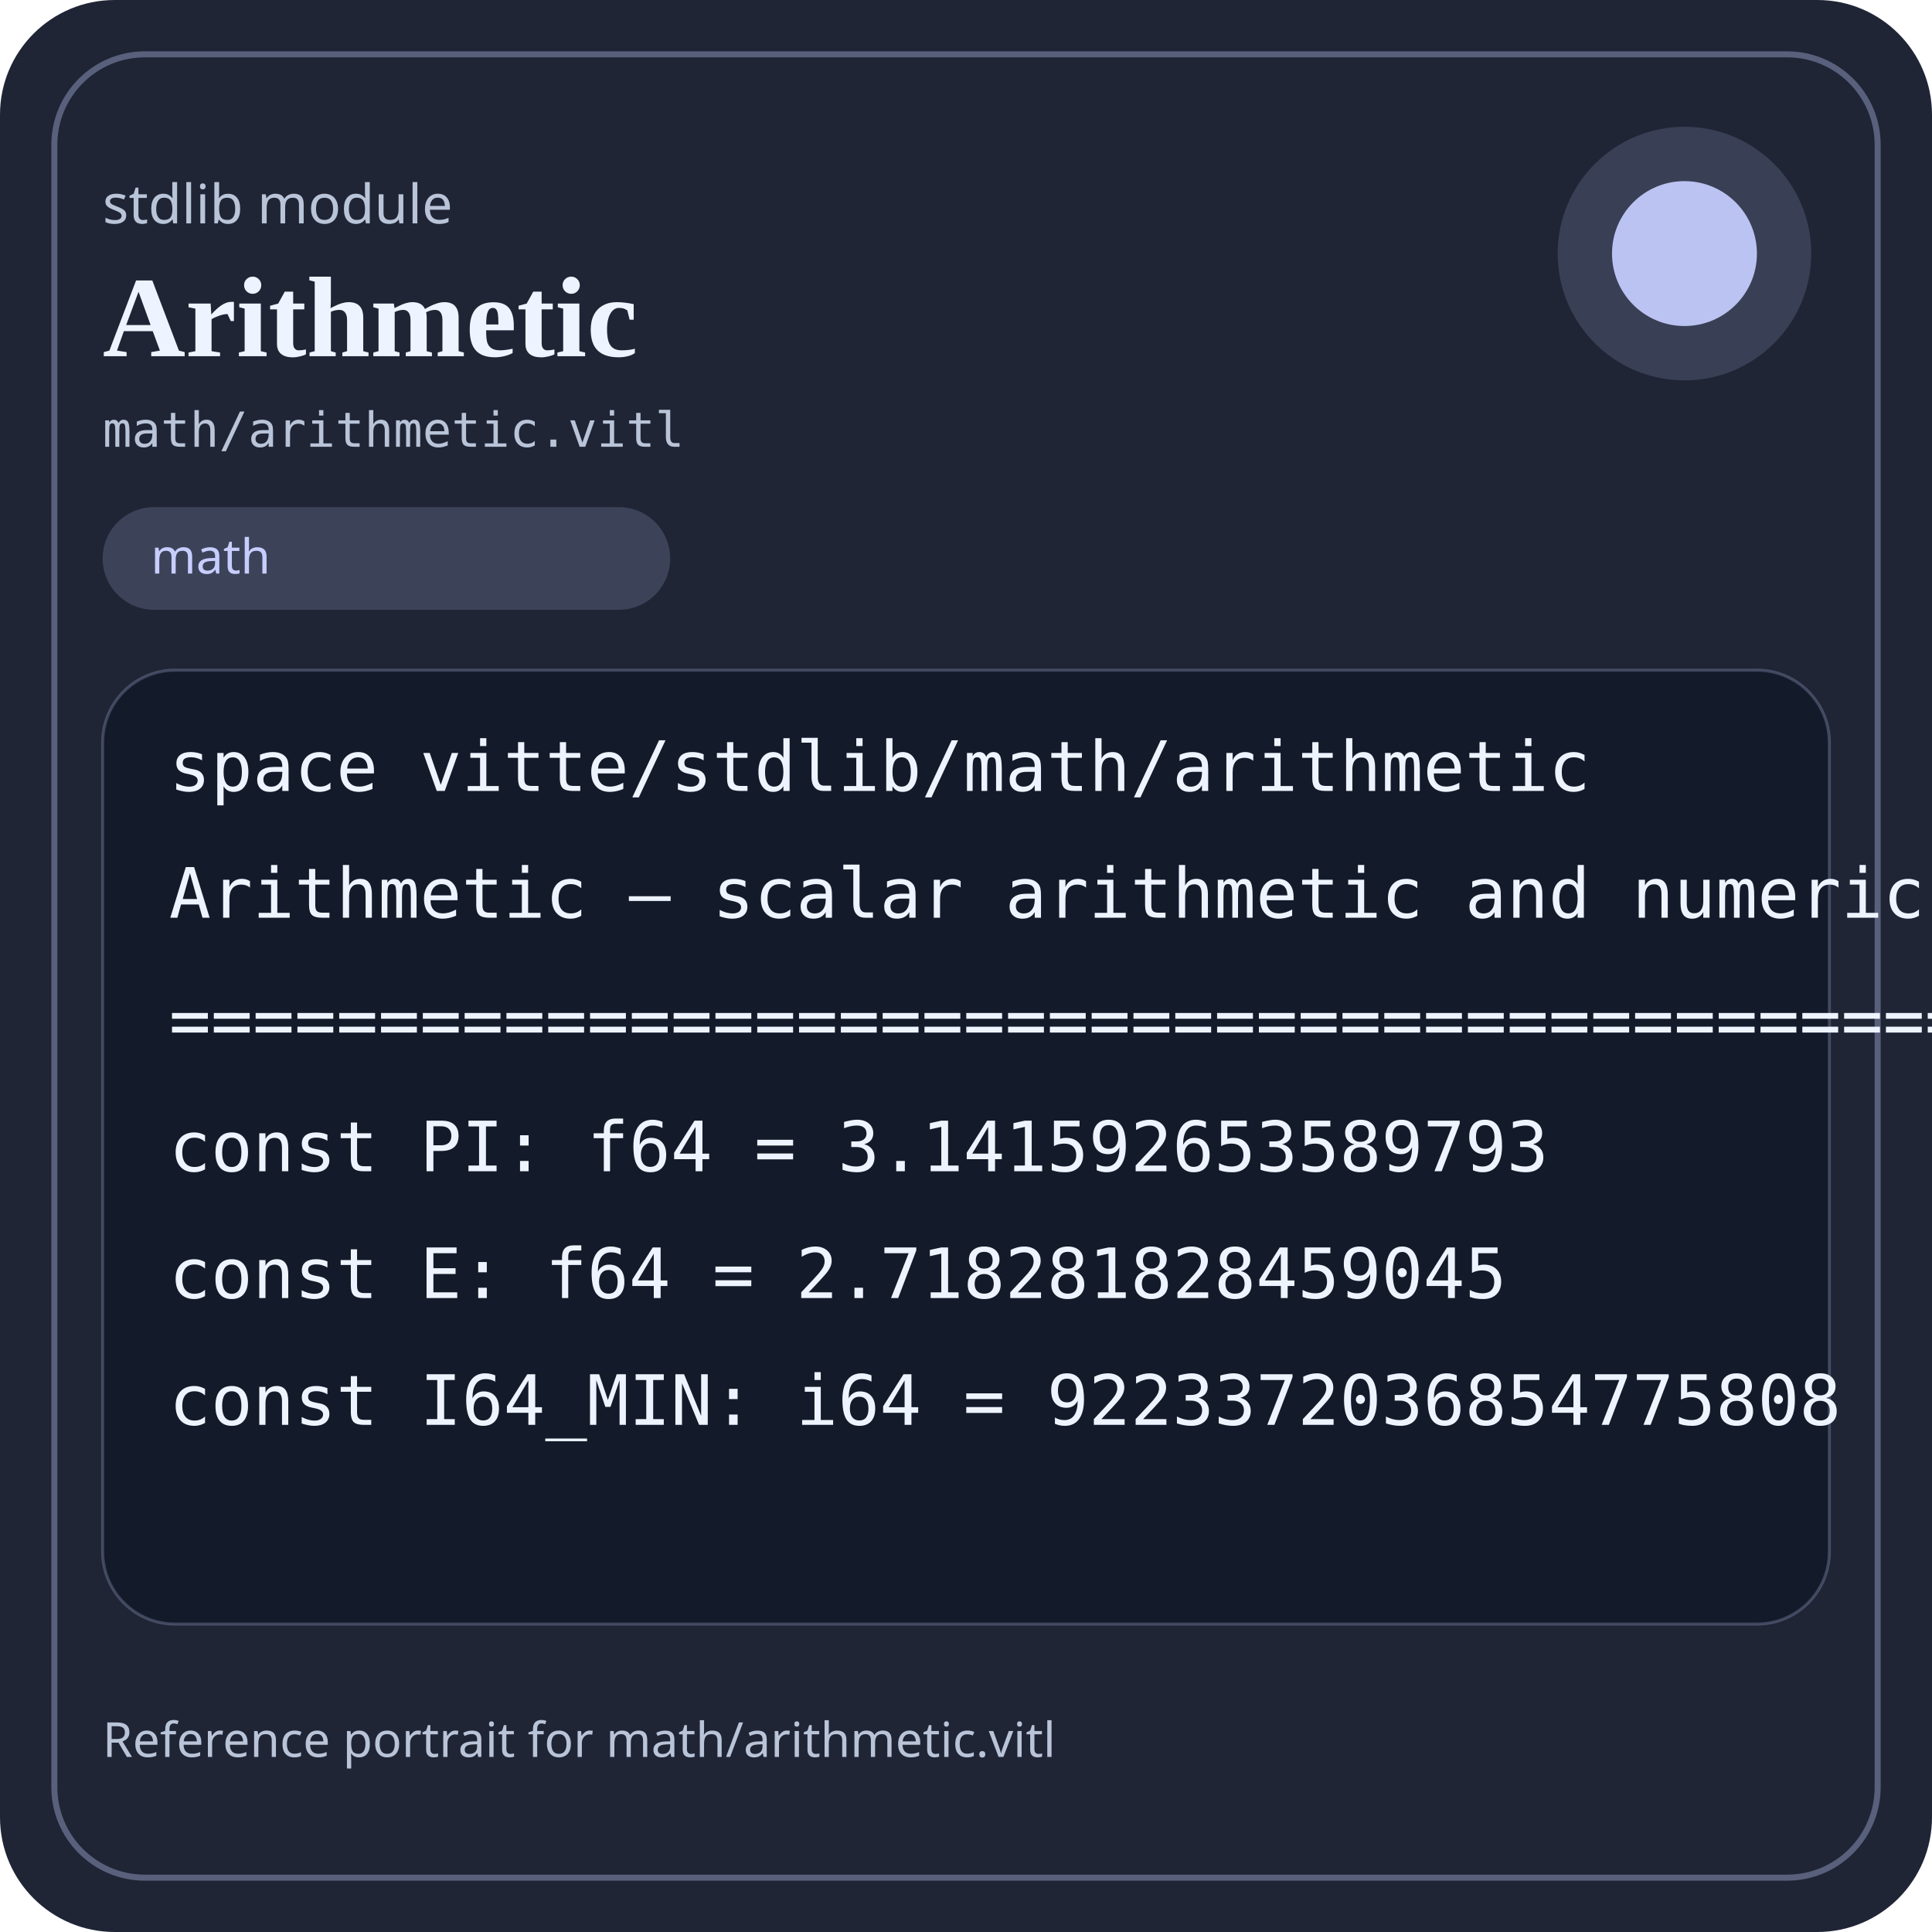
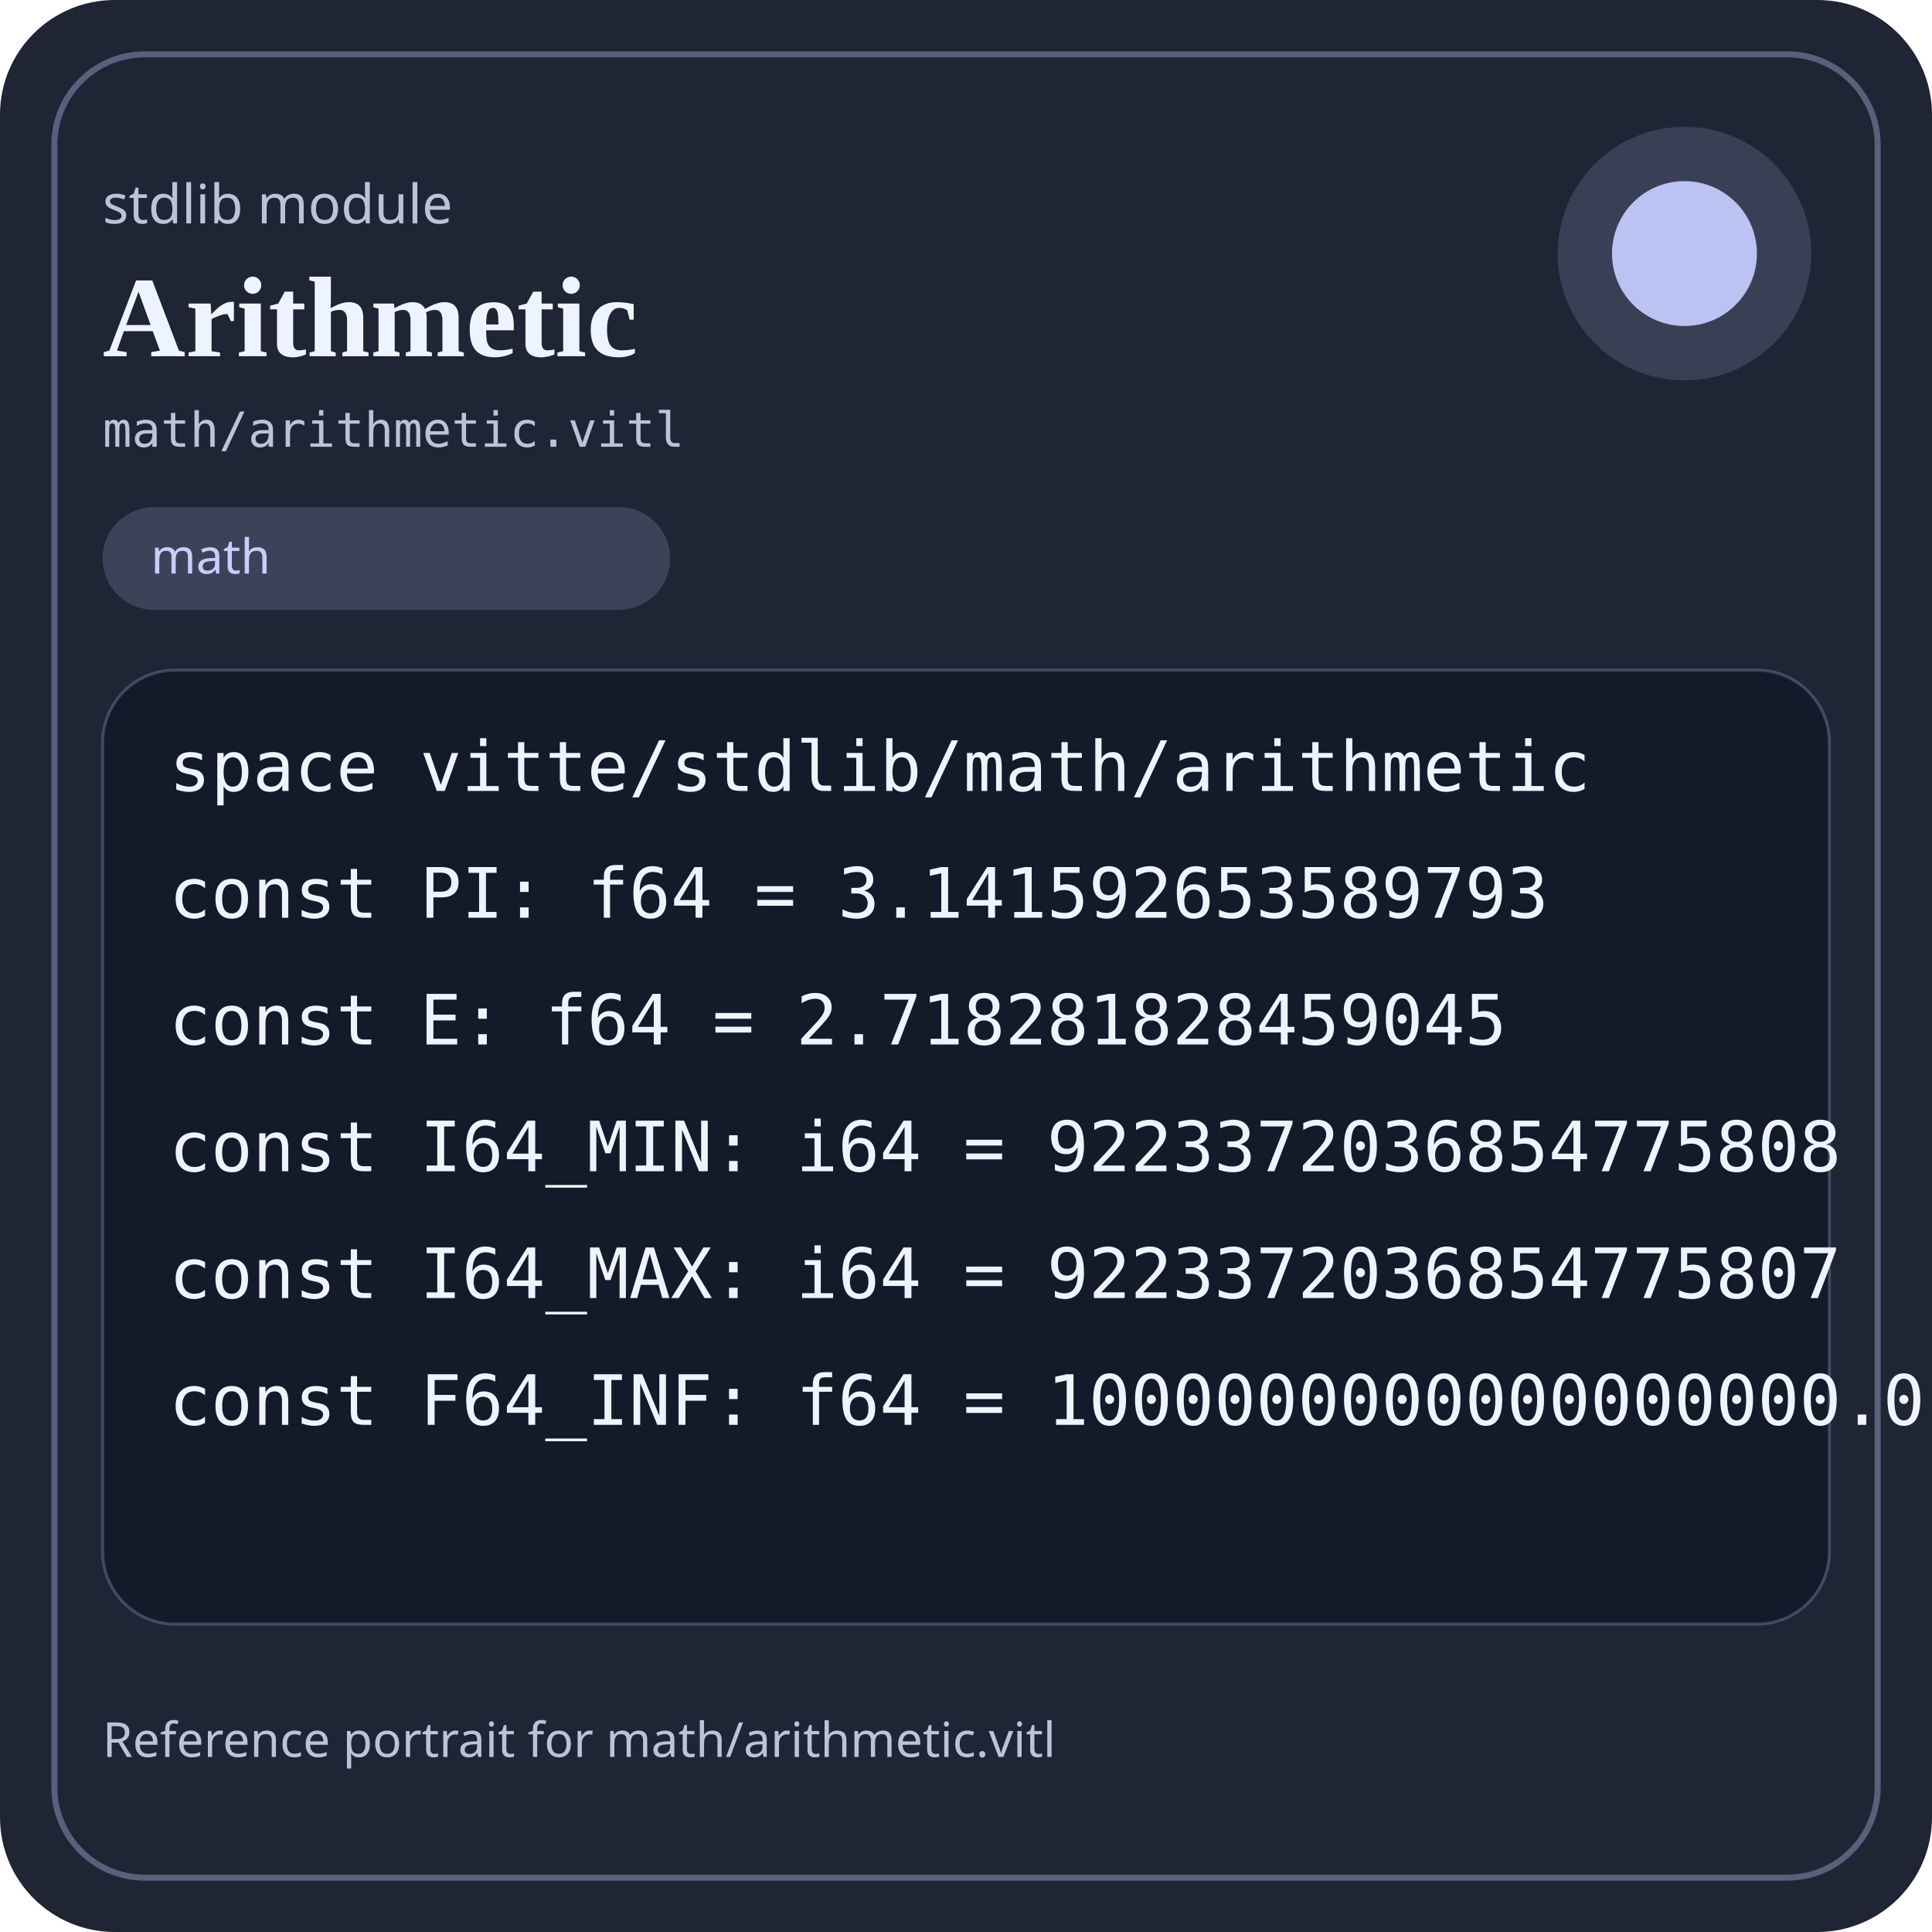
<svg xmlns="http://www.w3.org/2000/svg" width="640" height="640" viewBox="0 0 640 640" role="img" aria-labelledby="title desc">
  <rect width="640" height="640" rx="38" fill="#1f2535" />
  <rect x="18" y="18" width="604" height="604" rx="30" fill="none" stroke="#c7ceff" stroke-opacity="0.35" stroke-width="2" />
  <circle cx="558" cy="84" r="42" fill="#c7ceff" fill-opacity="0.16" />
  <circle cx="558" cy="84" r="24" fill="#c7ceff" fill-opacity="0.92" />
  <text x="34" y="74" font-family="ui-sans-serif, system-ui, sans-serif" font-size="18" fill="#b9c4d8">stdlib module</text>
  <text x="34" y="118" font-family="Georgia, Times New Roman, serif" font-size="38" font-weight="700" fill="#eef4ff">Arithmetic</text>
  <text x="34" y="148" font-family="ui-monospace, SFMono-Regular, Menlo, Consolas, monospace" font-size="16" fill="#b9c4d8">math/arithmetic.vitl</text>
  <rect x="34" y="168" width="188" height="34" rx="17" fill="#c7ceff" fill-opacity="0.18" />
  <text x="50" y="190" font-family="ui-sans-serif, system-ui, sans-serif" font-size="16" fill="#c7ceff">math</text>
  <rect x="34" y="222" width="572" height="316" rx="24" fill="#0f1726" fill-opacity="0.74" stroke="#c7ceff" stroke-opacity="0.24" />
  <text x="56" y="262" font-family="ui-monospace, SFMono-Regular, Menlo, Consolas, monospace" font-size="23" fill="#eef4ff">space vitte/stdlib/math/arithmetic</text>
-   <text x="56" y="304" font-family="ui-monospace, SFMono-Regular, Menlo, Consolas, monospace" font-size="23" fill="#eef4ff">   Arithmetic — scalar arithmetic and numeric helpers</text>
-   <text x="56" y="346" font-family="ui-monospace, SFMono-Regular, Menlo, Consolas, monospace" font-size="23" fill="#eef4ff">   ========================================================= &gt;&gt;&gt;</text>
-   <text x="56" y="388" font-family="ui-monospace, SFMono-Regular, Menlo, Consolas, monospace" font-size="23" fill="#eef4ff">const PI: f64 = 3.141592653589793</text>
-   <text x="56" y="430" font-family="ui-monospace, SFMono-Regular, Menlo, Consolas, monospace" font-size="23" fill="#eef4ff">const E: f64 = 2.718281828459045</text>
-   <text x="56" y="472" font-family="ui-monospace, SFMono-Regular, Menlo, Consolas, monospace" font-size="23" fill="#eef4ff">const I64_MIN: i64 = 9223372036854775808</text>
+   <text x="56" y="304" font-family="ui-monospace, SFMono-Regular, Menlo, Consolas, monospace" font-size="23" fill="#eef4ff">const PI: f64 = 3.141592653589793</text>
+   <text x="56" y="346" font-family="ui-monospace, SFMono-Regular, Menlo, Consolas, monospace" font-size="23" fill="#eef4ff">const E: f64 = 2.718281828459045</text>
+   <text x="56" y="388" font-family="ui-monospace, SFMono-Regular, Menlo, Consolas, monospace" font-size="23" fill="#eef4ff">const I64_MIN: i64 = 9223372036854775808</text>
+   <text x="56" y="430" font-family="ui-monospace, SFMono-Regular, Menlo, Consolas, monospace" font-size="23" fill="#eef4ff">const I64_MAX: i64 = 9223372036854775807</text>
+   <text x="56" y="472" font-family="ui-monospace, SFMono-Regular, Menlo, Consolas, monospace" font-size="23" fill="#eef4ff">const F64_INF: f64 = 1000000000000000000.0</text>
  <text x="34" y="582" font-family="ui-sans-serif, system-ui, sans-serif" font-size="16" fill="#b9c4d8">Reference portrait for math/arithmetic.vitl</text>
</svg>
